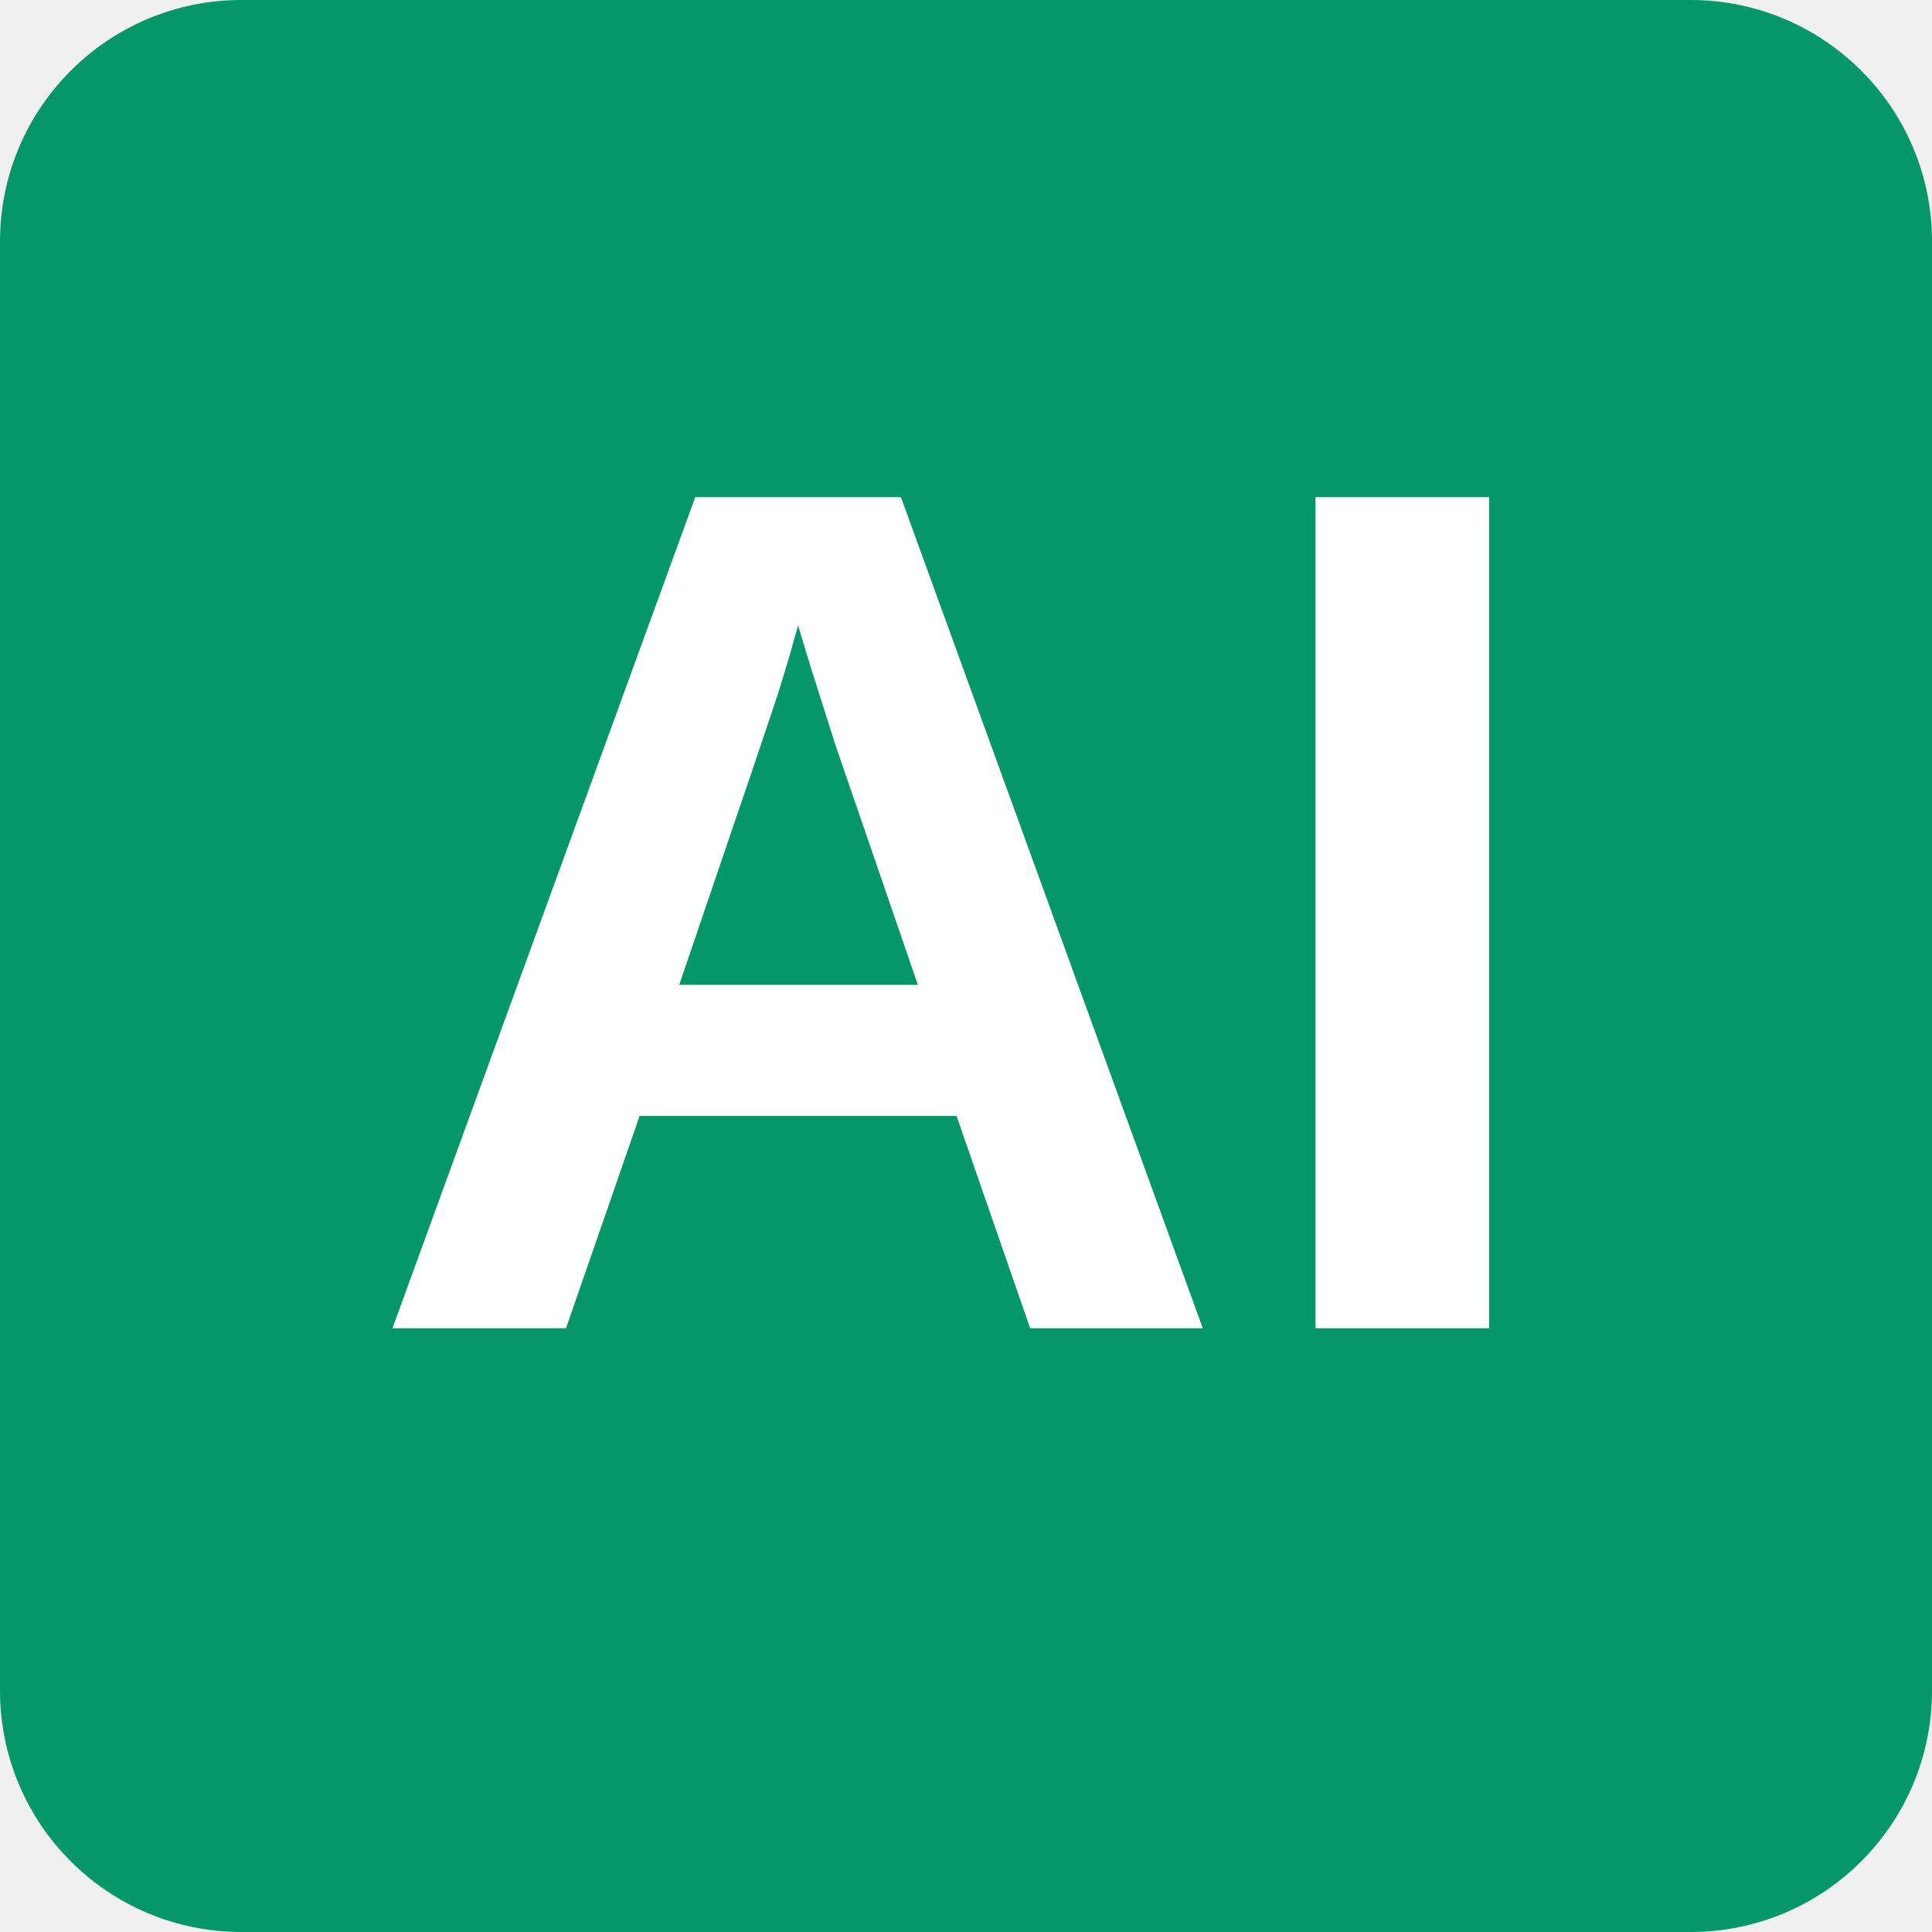
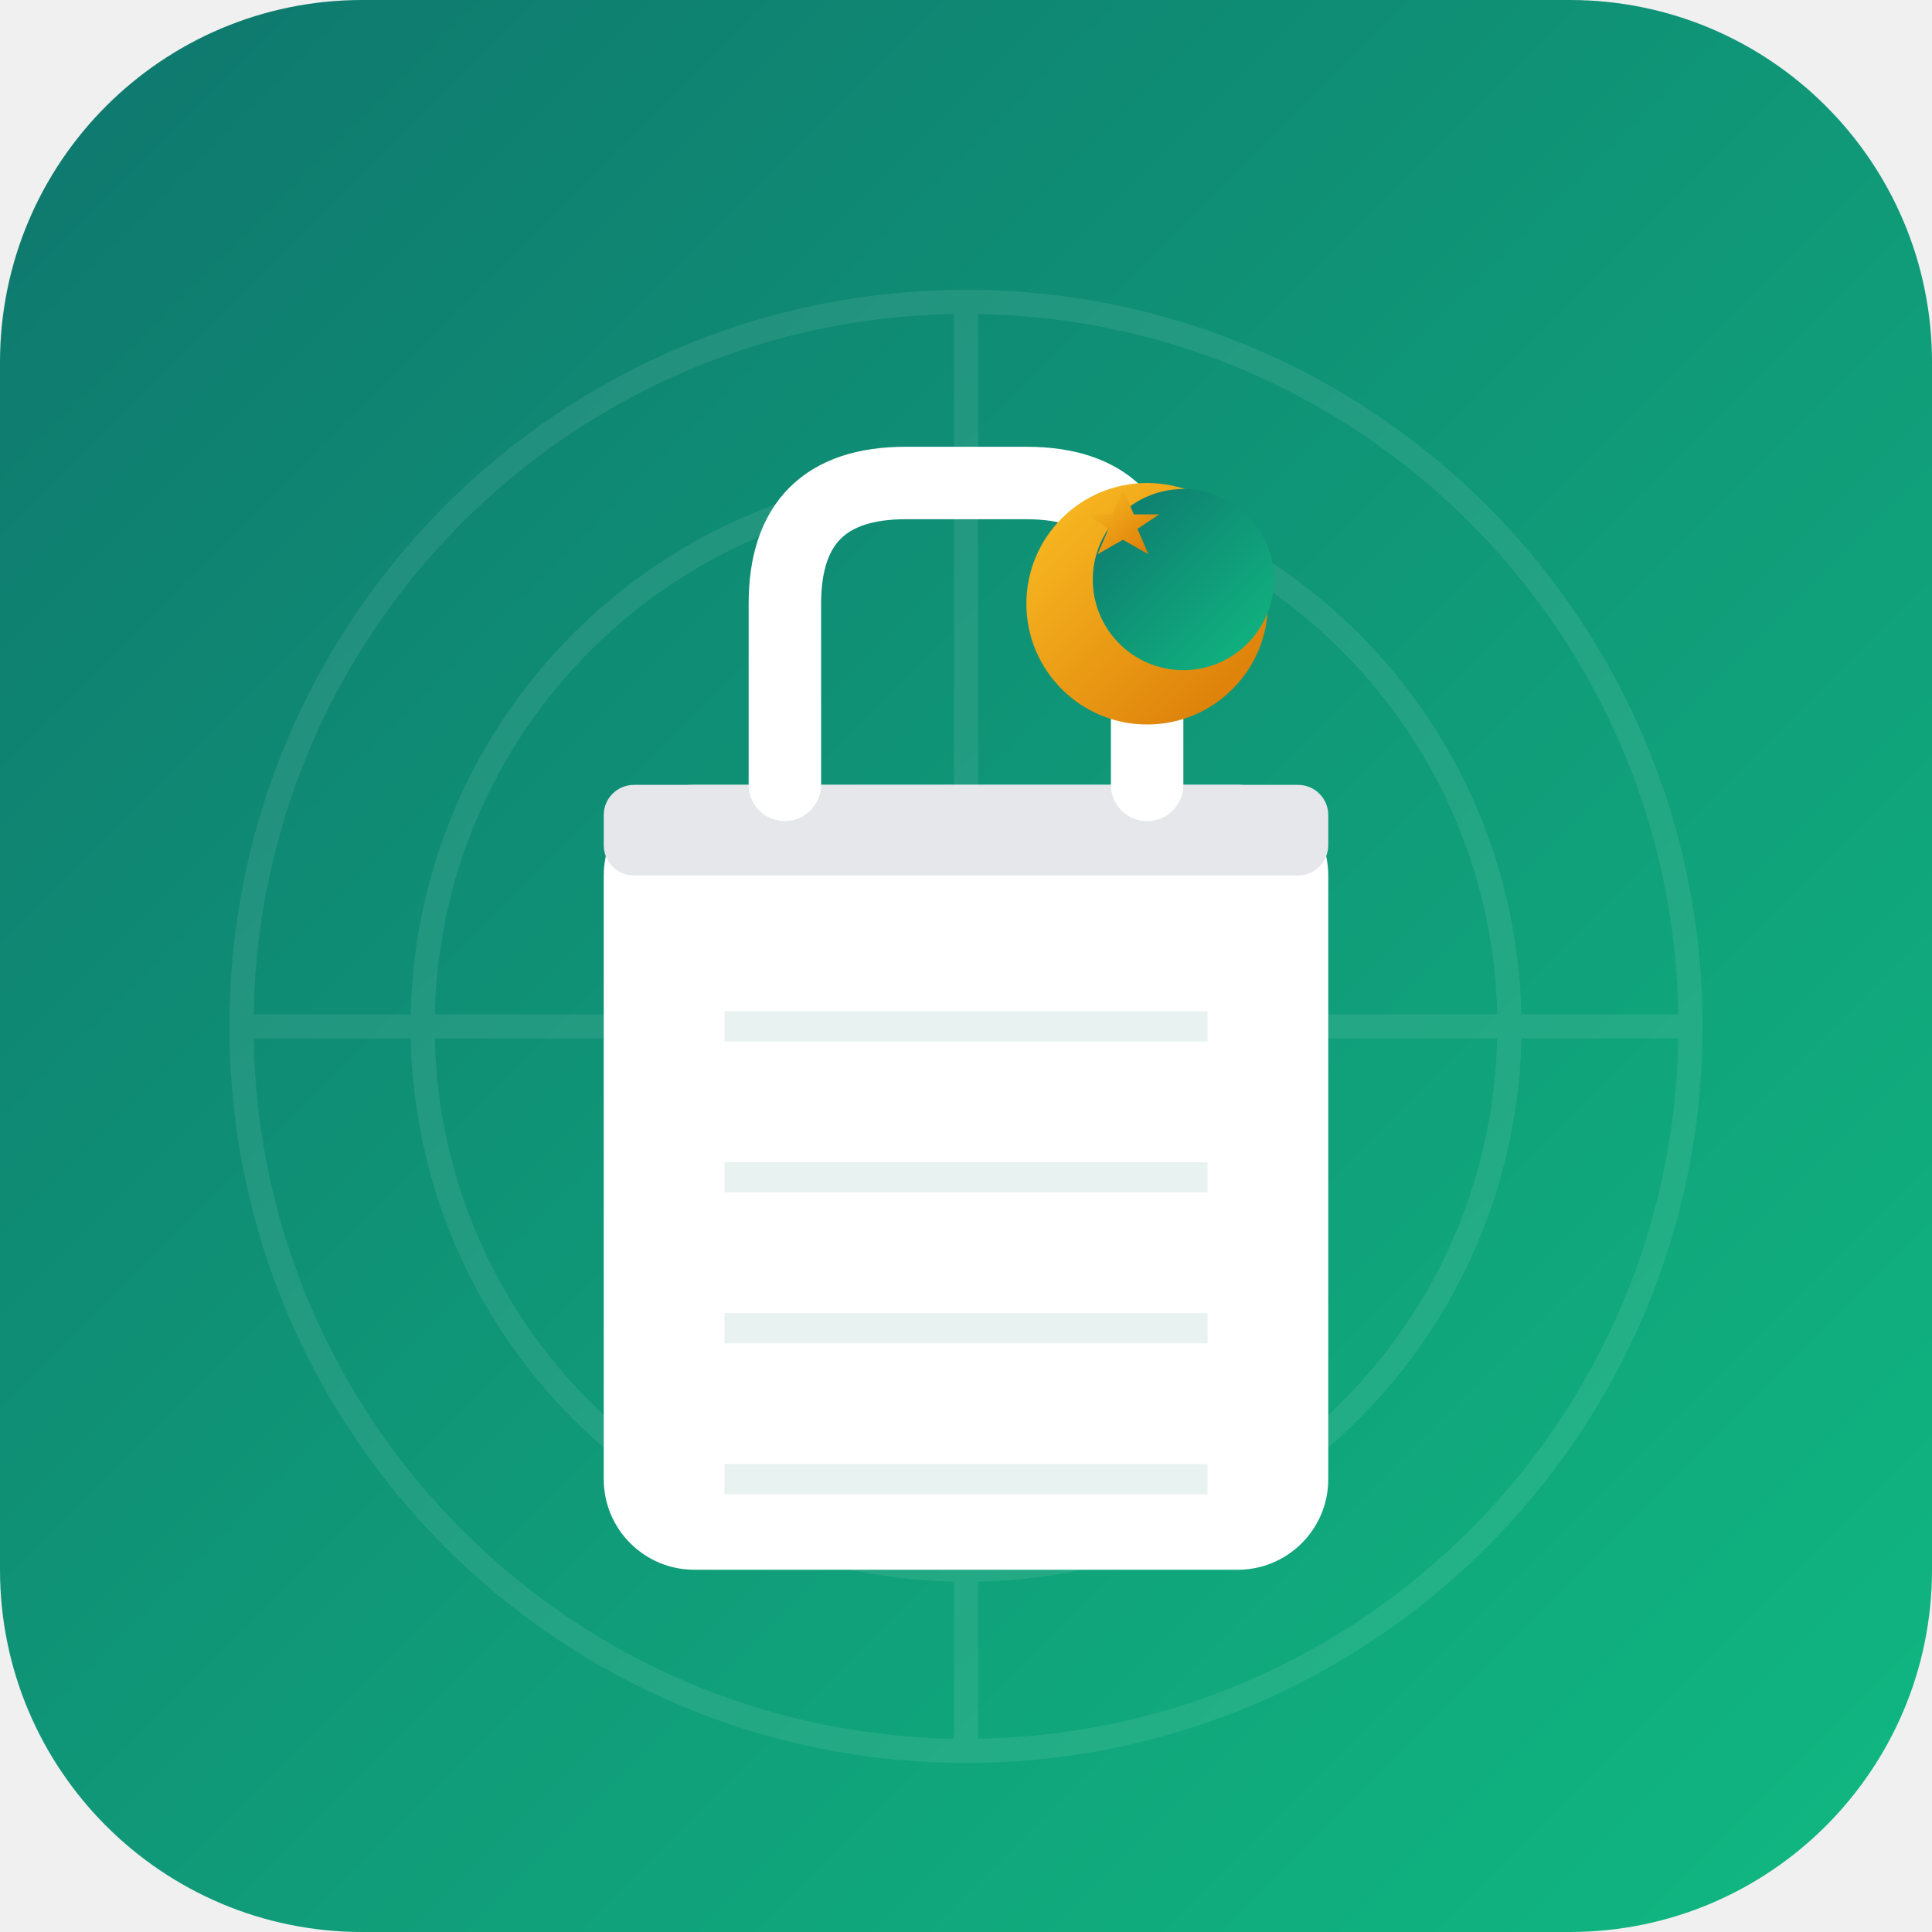
<svg xmlns="http://www.w3.org/2000/svg" viewBox="0 0 32 32">
-   <rect width="32" height="32" rx="4" fill="#059669" />
-   <text x="16" y="22" font-family="Arial" font-size="20" font-weight="bold" text-anchor="middle" fill="white">AI</text>
+   <defs>
+     <linearGradient id="bg" x1="0" y1="0" x2="1" y2="1">
+       <stop offset="0%" stop-color="#0F766E" />
+       <stop offset="100%" stop-color="#10B981" />
+     </linearGradient>
+     <linearGradient id="gold" x1="0" y1="0" x2="1" y2="1">
+       <stop offset="0%" stop-color="#FBBF24" />
+       <stop offset="100%" stop-color="#D97706" />
+     </linearGradient>
+     <clipPath id="r">
+       <rect width="32" height="32" rx="6" />
+     </clipPath>
+   </defs>
+   <g clip-path="url(#r)">
+     <rect width="32" height="32" fill="url(#bg)" />
+     <g opacity="0.08" stroke="white" stroke-width="0.4" fill="none">
+       <circle cx="16" cy="17" r="12" />
+       <circle cx="16" cy="17" r="9" />
+       <line x1="4" y1="17" x2="28" y2="17" />
+       <line x1="16" y1="5" x2="16" y2="29" />
+     </g>
+     <rect x="10" y="13" width="12" height="13" rx="1.5" fill="white" />
+     <rect x="10" y="13" width="12" height="1.5" rx="0.5" fill="#E5E7EB" />
+     <path d="M13,13 L13,10 Q13,8 15,8 L17,8 Q19,8 19,10 L19,13" fill="none" stroke="white" stroke-width="1.2" stroke-linecap="round" />
+     <circle cx="19" cy="10" r="2" fill="url(#gold)" />
+     <circle cx="19.6" cy="9.6" r="1.5" fill="url(#bg)" />
+     <polygon points="18.5,8.5 18.8,9.2 19.5,9.2 18.9,9.6 19.2,10.3 18.5,9.9 17.8,10.3 18.1,9.6 17.5,9.2 18.2,9.2" fill="url(#gold)" transform="scale(0.6) translate(12.5,5)" />
+     <g opacity="0.1" stroke="#0F766E" stroke-width="0.5" fill="none">
+       <line x1="12" y1="17" x2="20" y2="17" />
+       <line x1="12" y1="19.5" x2="20" y2="19.5" />
+       <line x1="12" y1="22" x2="20" y2="22" />
+       <line x1="12" y1="24.5" x2="20" y2="24.5" />
+     </g>
+   </g>
</svg>
